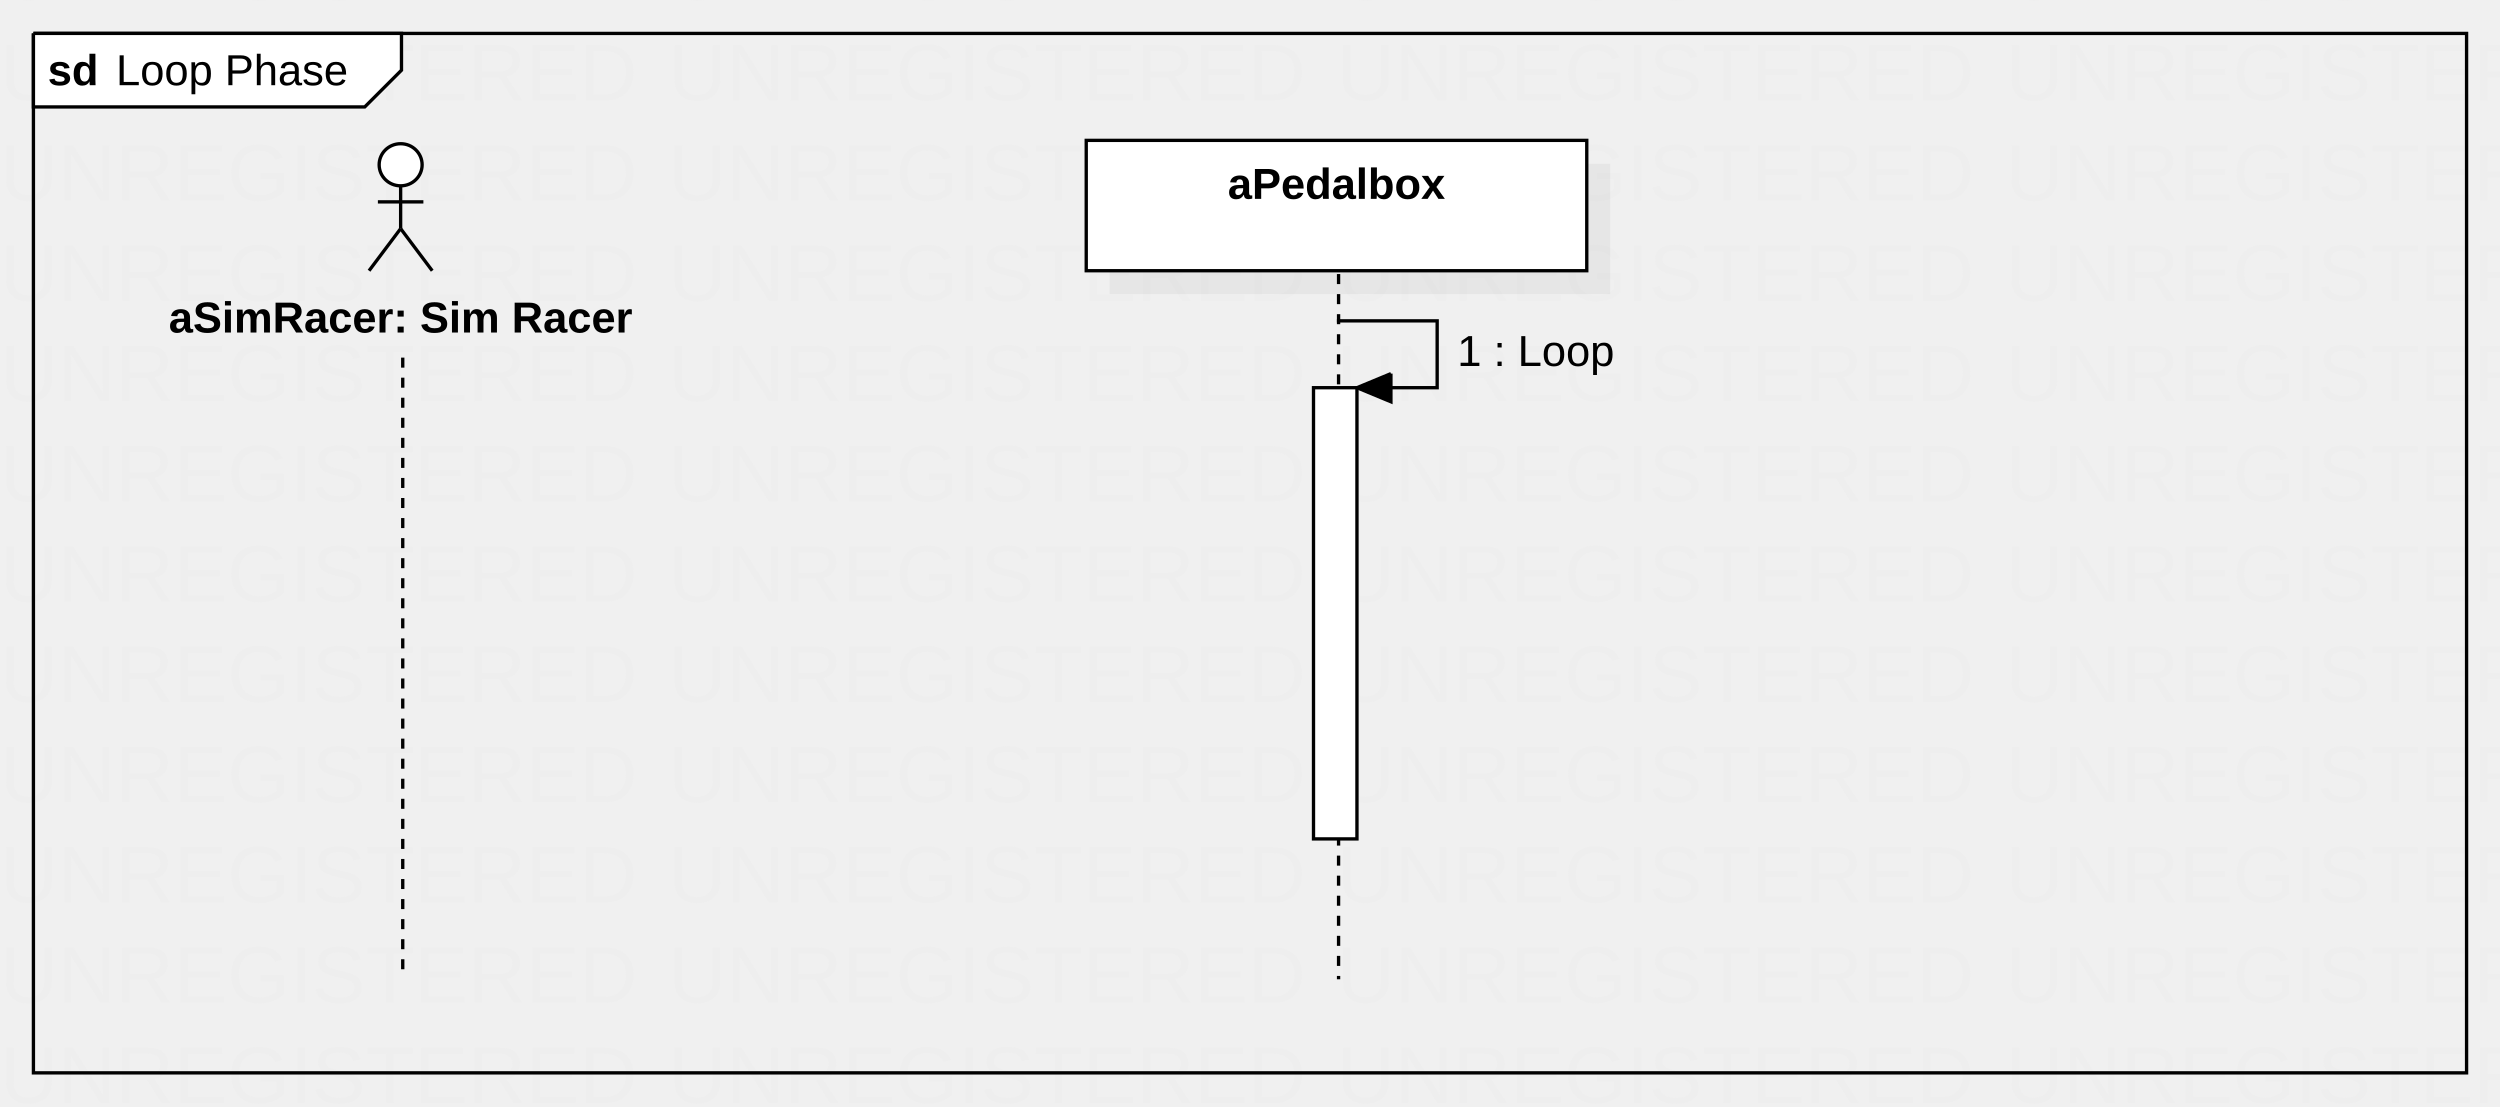
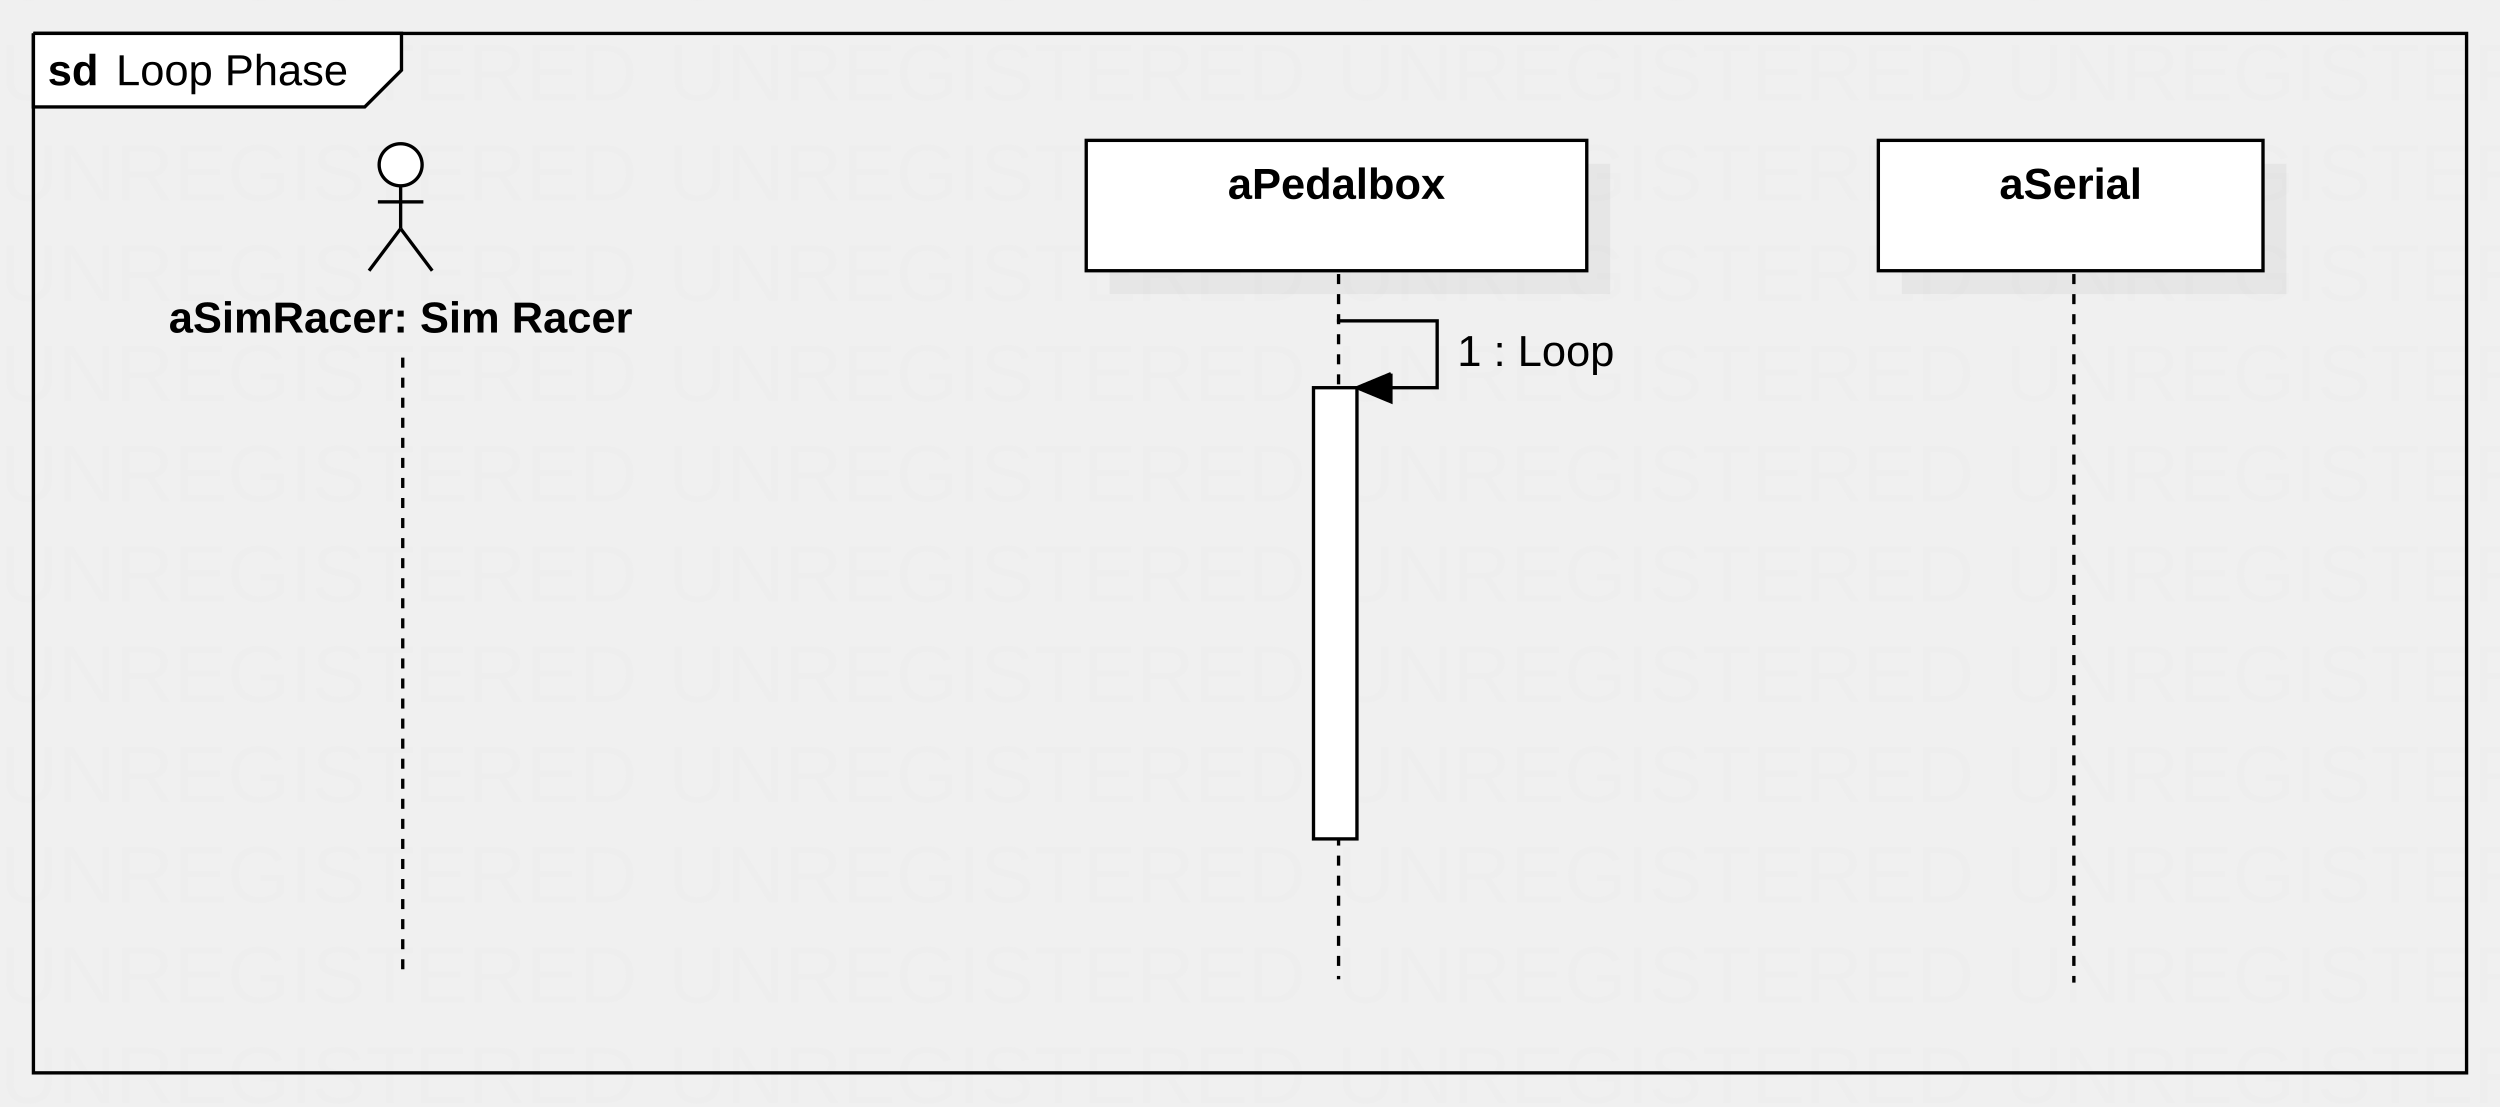
<svg xmlns="http://www.w3.org/2000/svg" version="1.1" width="748" height="331" style="background-color: white">
  <defs />
  <g>
    <text fill="#eeeeee" stroke="none" font-family="Arial" font-size="24px" font-style="normal" font-weight="normal" text-decoration="none" x="0" y="0">UNREGISTERED</text>
    <text fill="#eeeeee" stroke="none" font-family="Arial" font-size="24px" font-style="normal" font-weight="normal" text-decoration="none" x="0" y="30">UNREGISTERED</text>
    <text fill="#eeeeee" stroke="none" font-family="Arial" font-size="24px" font-style="normal" font-weight="normal" text-decoration="none" x="0" y="60">UNREGISTERED</text>
    <text fill="#eeeeee" stroke="none" font-family="Arial" font-size="24px" font-style="normal" font-weight="normal" text-decoration="none" x="0" y="90">UNREGISTERED</text>
    <text fill="#eeeeee" stroke="none" font-family="Arial" font-size="24px" font-style="normal" font-weight="normal" text-decoration="none" x="0" y="120">UNREGISTERED</text>
    <text fill="#eeeeee" stroke="none" font-family="Arial" font-size="24px" font-style="normal" font-weight="normal" text-decoration="none" x="0" y="150">UNREGISTERED</text>
    <text fill="#eeeeee" stroke="none" font-family="Arial" font-size="24px" font-style="normal" font-weight="normal" text-decoration="none" x="0" y="180">UNREGISTERED</text>
    <text fill="#eeeeee" stroke="none" font-family="Arial" font-size="24px" font-style="normal" font-weight="normal" text-decoration="none" x="0" y="210">UNREGISTERED</text>
    <text fill="#eeeeee" stroke="none" font-family="Arial" font-size="24px" font-style="normal" font-weight="normal" text-decoration="none" x="0" y="240">UNREGISTERED</text>
    <text fill="#eeeeee" stroke="none" font-family="Arial" font-size="24px" font-style="normal" font-weight="normal" text-decoration="none" x="0" y="270">UNREGISTERED</text>
    <text fill="#eeeeee" stroke="none" font-family="Arial" font-size="24px" font-style="normal" font-weight="normal" text-decoration="none" x="0" y="300">UNREGISTERED</text>
    <text fill="#eeeeee" stroke="none" font-family="Arial" font-size="24px" font-style="normal" font-weight="normal" text-decoration="none" x="0" y="330">UNREGISTERED</text>
    <text fill="#eeeeee" stroke="none" font-family="Arial" font-size="24px" font-style="normal" font-weight="normal" text-decoration="none" x="200" y="0">UNREGISTERED</text>
    <text fill="#eeeeee" stroke="none" font-family="Arial" font-size="24px" font-style="normal" font-weight="normal" text-decoration="none" x="200" y="30">UNREGISTERED</text>
    <text fill="#eeeeee" stroke="none" font-family="Arial" font-size="24px" font-style="normal" font-weight="normal" text-decoration="none" x="200" y="60">UNREGISTERED</text>
    <text fill="#eeeeee" stroke="none" font-family="Arial" font-size="24px" font-style="normal" font-weight="normal" text-decoration="none" x="200" y="90">UNREGISTERED</text>
    <text fill="#eeeeee" stroke="none" font-family="Arial" font-size="24px" font-style="normal" font-weight="normal" text-decoration="none" x="200" y="120">UNREGISTERED</text>
    <text fill="#eeeeee" stroke="none" font-family="Arial" font-size="24px" font-style="normal" font-weight="normal" text-decoration="none" x="200" y="150">UNREGISTERED</text>
    <text fill="#eeeeee" stroke="none" font-family="Arial" font-size="24px" font-style="normal" font-weight="normal" text-decoration="none" x="200" y="180">UNREGISTERED</text>
    <text fill="#eeeeee" stroke="none" font-family="Arial" font-size="24px" font-style="normal" font-weight="normal" text-decoration="none" x="200" y="210">UNREGISTERED</text>
    <text fill="#eeeeee" stroke="none" font-family="Arial" font-size="24px" font-style="normal" font-weight="normal" text-decoration="none" x="200" y="240">UNREGISTERED</text>
    <text fill="#eeeeee" stroke="none" font-family="Arial" font-size="24px" font-style="normal" font-weight="normal" text-decoration="none" x="200" y="270">UNREGISTERED</text>
    <text fill="#eeeeee" stroke="none" font-family="Arial" font-size="24px" font-style="normal" font-weight="normal" text-decoration="none" x="200" y="300">UNREGISTERED</text>
    <text fill="#eeeeee" stroke="none" font-family="Arial" font-size="24px" font-style="normal" font-weight="normal" text-decoration="none" x="200" y="330">UNREGISTERED</text>
    <text fill="#eeeeee" stroke="none" font-family="Arial" font-size="24px" font-style="normal" font-weight="normal" text-decoration="none" x="400" y="0">UNREGISTERED</text>
    <text fill="#eeeeee" stroke="none" font-family="Arial" font-size="24px" font-style="normal" font-weight="normal" text-decoration="none" x="400" y="30">UNREGISTERED</text>
    <text fill="#eeeeee" stroke="none" font-family="Arial" font-size="24px" font-style="normal" font-weight="normal" text-decoration="none" x="400" y="60">UNREGISTERED</text>
    <text fill="#eeeeee" stroke="none" font-family="Arial" font-size="24px" font-style="normal" font-weight="normal" text-decoration="none" x="400" y="90">UNREGISTERED</text>
    <text fill="#eeeeee" stroke="none" font-family="Arial" font-size="24px" font-style="normal" font-weight="normal" text-decoration="none" x="400" y="120">UNREGISTERED</text>
    <text fill="#eeeeee" stroke="none" font-family="Arial" font-size="24px" font-style="normal" font-weight="normal" text-decoration="none" x="400" y="150">UNREGISTERED</text>
    <text fill="#eeeeee" stroke="none" font-family="Arial" font-size="24px" font-style="normal" font-weight="normal" text-decoration="none" x="400" y="180">UNREGISTERED</text>
    <text fill="#eeeeee" stroke="none" font-family="Arial" font-size="24px" font-style="normal" font-weight="normal" text-decoration="none" x="400" y="210">UNREGISTERED</text>
    <text fill="#eeeeee" stroke="none" font-family="Arial" font-size="24px" font-style="normal" font-weight="normal" text-decoration="none" x="400" y="240">UNREGISTERED</text>
    <text fill="#eeeeee" stroke="none" font-family="Arial" font-size="24px" font-style="normal" font-weight="normal" text-decoration="none" x="400" y="270">UNREGISTERED</text>
    <text fill="#eeeeee" stroke="none" font-family="Arial" font-size="24px" font-style="normal" font-weight="normal" text-decoration="none" x="400" y="300">UNREGISTERED</text>
    <text fill="#eeeeee" stroke="none" font-family="Arial" font-size="24px" font-style="normal" font-weight="normal" text-decoration="none" x="400" y="330">UNREGISTERED</text>
    <text fill="#eeeeee" stroke="none" font-family="Arial" font-size="24px" font-style="normal" font-weight="normal" text-decoration="none" x="600" y="0">UNREGISTERED</text>
    <text fill="#eeeeee" stroke="none" font-family="Arial" font-size="24px" font-style="normal" font-weight="normal" text-decoration="none" x="600" y="30">UNREGISTERED</text>
    <text fill="#eeeeee" stroke="none" font-family="Arial" font-size="24px" font-style="normal" font-weight="normal" text-decoration="none" x="600" y="60">UNREGISTERED</text>
    <text fill="#eeeeee" stroke="none" font-family="Arial" font-size="24px" font-style="normal" font-weight="normal" text-decoration="none" x="600" y="90">UNREGISTERED</text>
    <text fill="#eeeeee" stroke="none" font-family="Arial" font-size="24px" font-style="normal" font-weight="normal" text-decoration="none" x="600" y="120">UNREGISTERED</text>
    <text fill="#eeeeee" stroke="none" font-family="Arial" font-size="24px" font-style="normal" font-weight="normal" text-decoration="none" x="600" y="150">UNREGISTERED</text>
    <text fill="#eeeeee" stroke="none" font-family="Arial" font-size="24px" font-style="normal" font-weight="normal" text-decoration="none" x="600" y="180">UNREGISTERED</text>
    <text fill="#eeeeee" stroke="none" font-family="Arial" font-size="24px" font-style="normal" font-weight="normal" text-decoration="none" x="600" y="210">UNREGISTERED</text>
    <text fill="#eeeeee" stroke="none" font-family="Arial" font-size="24px" font-style="normal" font-weight="normal" text-decoration="none" x="600" y="240">UNREGISTERED</text>
    <text fill="#eeeeee" stroke="none" font-family="Arial" font-size="24px" font-style="normal" font-weight="normal" text-decoration="none" x="600" y="270">UNREGISTERED</text>
    <text fill="#eeeeee" stroke="none" font-family="Arial" font-size="24px" font-style="normal" font-weight="normal" text-decoration="none" x="600" y="300">UNREGISTERED</text>
    <text fill="#eeeeee" stroke="none" font-family="Arial" font-size="24px" font-style="normal" font-weight="normal" text-decoration="none" x="600" y="330">UNREGISTERED</text>
    <g transform="translate(3,2) scale(1,1)">
      <path fill="none" stroke="#000000" d="M 7 8 L 735 8 L 735 319 L 7 319 L 7 8" stroke-miterlimit="10" />
    </g>
    <g transform="translate(3,2) scale(1,1)">
      <path fill="#ffffff" stroke="none" d="M 7 8 L 7 30 L 106.123 30 L 117.123 19 L 117.123 8 L 7 8" />
    </g>
    <g transform="translate(3,2) scale(1,1)">
      <path fill="none" stroke="#000000" d="M 7 8 L 7 30 L 106.123 30 L 117.123 19 L 117.123 8 L 7 8 L 7 8" stroke-miterlimit="10" />
    </g>
    <g transform="translate(3,2) scale(1,1)">
      <g>
        <path fill="none" stroke="none" />
        <text fill="#000000" stroke="none" font-family="Arial" font-size="13px" font-style="normal" font-weight="normal" text-decoration="none" x="31.73" y="23.5">Loop Phase</text>
      </g>
    </g>
    <g transform="translate(3,2) scale(1,1)">
      <g>
        <path fill="none" stroke="none" />
        <text fill="#000000" stroke="none" font-family="Arial" font-size="13px" font-style="normal" font-weight="bold" text-decoration="none" x="11.28" y="23.5">sd</text>
      </g>
    </g>
    <g transform="translate(3,2) scale(1,1)">
      <path fill="#ffffff" stroke="none" d="M 110.441 47.3 C 110.441 43.821 113.32 41 116.87 41 C 120.421 41 123.299 43.821 123.299 47.3 C 123.299 50.779 120.421 53.6 116.87 53.6 C 113.32 53.6 110.441 50.779 110.441 47.3 Z" />
    </g>
    <g transform="translate(3,2) scale(1,1)">
      <path fill="none" stroke="#000000" d="M 110.441 47.3 C 110.441 43.821 113.32 41 116.87 41 C 120.421 41 123.299 43.821 123.299 47.3 C 123.299 50.779 120.421 53.6 116.87 53.6 C 113.32 53.6 110.441 50.779 110.441 47.3 Z" stroke-miterlimit="10" />
    </g>
    <g transform="translate(3,2) scale(1,1)">
      <path fill="none" stroke="#000000" d="M 116.87 53.6 L 116.87 66.4" stroke-miterlimit="10" />
    </g>
    <g transform="translate(3,2) scale(1,1)">
      <path fill="none" stroke="#000000" d="M 110.063 58.4 L 123.678 58.4" stroke-miterlimit="10" />
    </g>
    <g transform="translate(3,2) scale(1,1)">
      <path fill="none" stroke="#000000" d="M 116.87 66.4 L 107.416 79" stroke-miterlimit="10" />
    </g>
    <g transform="translate(3,2) scale(1,1)">
      <path fill="none" stroke="#000000" d="M 116.87 66.4 L 126.325 79" stroke-miterlimit="10" />
    </g>
    <g transform="translate(3,2) scale(1,1)">
      <g>
        <path fill="none" stroke="none" />
        <text fill="#000000" stroke="none" font-family="Arial" font-size="13px" font-style="normal" font-weight="bold" text-decoration="none" x="47.5" y="97.5">aSimRacer: Sim Racer</text>
      </g>
    </g>
    <g transform="translate(3,2) scale(1,1)">
      <path fill="none" stroke="#000000" d="M 117.5 105 L 117.5 291" stroke-miterlimit="10" stroke-dasharray="3" />
    </g>
    <g transform="translate(3,2) scale(1,1)">
      <rect fill="#C0C0C0" stroke="none" x="329" y="47" width="149.762" height="39" opacity="0.2" />
    </g>
    <g transform="translate(3,2) scale(1,1)">
      <rect fill="#ffffff" stroke="none" x="322" y="40" width="149.762" height="39" />
    </g>
    <g transform="translate(3,2) scale(1,1)">
      <path fill="none" stroke="#000000" d="M 322 40 L 471.762 40 L 471.762 79 L 322 79 L 322 40 Z Z" stroke-miterlimit="10" />
    </g>
    <g transform="translate(3,2) scale(1,1)">
      <g>
        <path fill="none" stroke="none" />
        <text fill="#000000" stroke="none" font-family="Arial" font-size="13px" font-style="normal" font-weight="bold" text-decoration="none" x="364.368" y="57.5">aPedalbox</text>
      </g>
    </g>
    <g transform="translate(3,2) scale(1,1)">
      <path fill="none" stroke="#000000" d="M 397.5 80 L 397.5 291" stroke-miterlimit="10" stroke-dasharray="3" />
    </g>
    <g transform="translate(3,2) scale(1,1)">
+       <rect fill="#C0C0C0" stroke="none" x="566" y="47" width="115.091" height="39" opacity="0.2" />
+     </g>
+     <g transform="translate(3,2) scale(1,1)">
+       <rect fill="#ffffff" stroke="none" x="559" y="40" width="115.091" height="39" />
+     </g>
+     <g transform="translate(3,2) scale(1,1)">
+       <path fill="none" stroke="#000000" d="M 559 40 L 674.091 40 L 674.091 79 L 559 79 L 559 40 Z Z" stroke-miterlimit="10" />
+     </g>
+     <g transform="translate(3,2) scale(1,1)">
+       <g>
+         <path fill="none" stroke="none" />
+         <text fill="#000000" stroke="none" font-family="Arial" font-size="13px" font-style="normal" font-weight="bold" text-decoration="none" x="595.224" y="57.5">aSerial</text>
+       </g>
+     </g>
+     <g transform="translate(3,2) scale(1,1)">
+       <path fill="none" stroke="#000000" d="M 617.5 80 L 617.5 292" stroke-miterlimit="10" stroke-dasharray="3" />
+     </g>
+     <g transform="translate(3,2) scale(1,1)">
      <path fill="none" stroke="#000000" d="M 397 94 L 427 94 L 427 114 L 403 114" stroke-miterlimit="10" />
    </g>
    <g transform="translate(3,2) scale(1,1)">
      <path fill="#000000" stroke="none" d="M 413.163 109.79 L 403 114 L 413.163 118.21" />
    </g>
    <g transform="translate(3,2) scale(1,1)">
      <path fill="none" stroke="#000000" d="M 413.163 109.79 L 403 114 L 413.163 118.21 L 413.163 109.79" stroke-miterlimit="10" />
    </g>
    <g transform="translate(3,2) scale(1,1)">
      <g>
        <path fill="none" stroke="none" />
        <text fill="#000000" stroke="none" font-family="Arial" font-size="13px" font-style="normal" font-weight="normal" text-decoration="none" x="433.03" y="107.5">1 : Loop</text>
      </g>
    </g>
    <g transform="translate(3,2) scale(1,1)">
      <rect fill="#ffffff" stroke="none" x="390" y="114" width="13" height="135" />
    </g>
    <g transform="translate(3,2) scale(1,1)">
      <path fill="none" stroke="#000000" d="M 390 114 L 403 114 L 403 249 L 390 249 L 390 114 Z Z" stroke-miterlimit="10" />
    </g>
  </g>
</svg>
